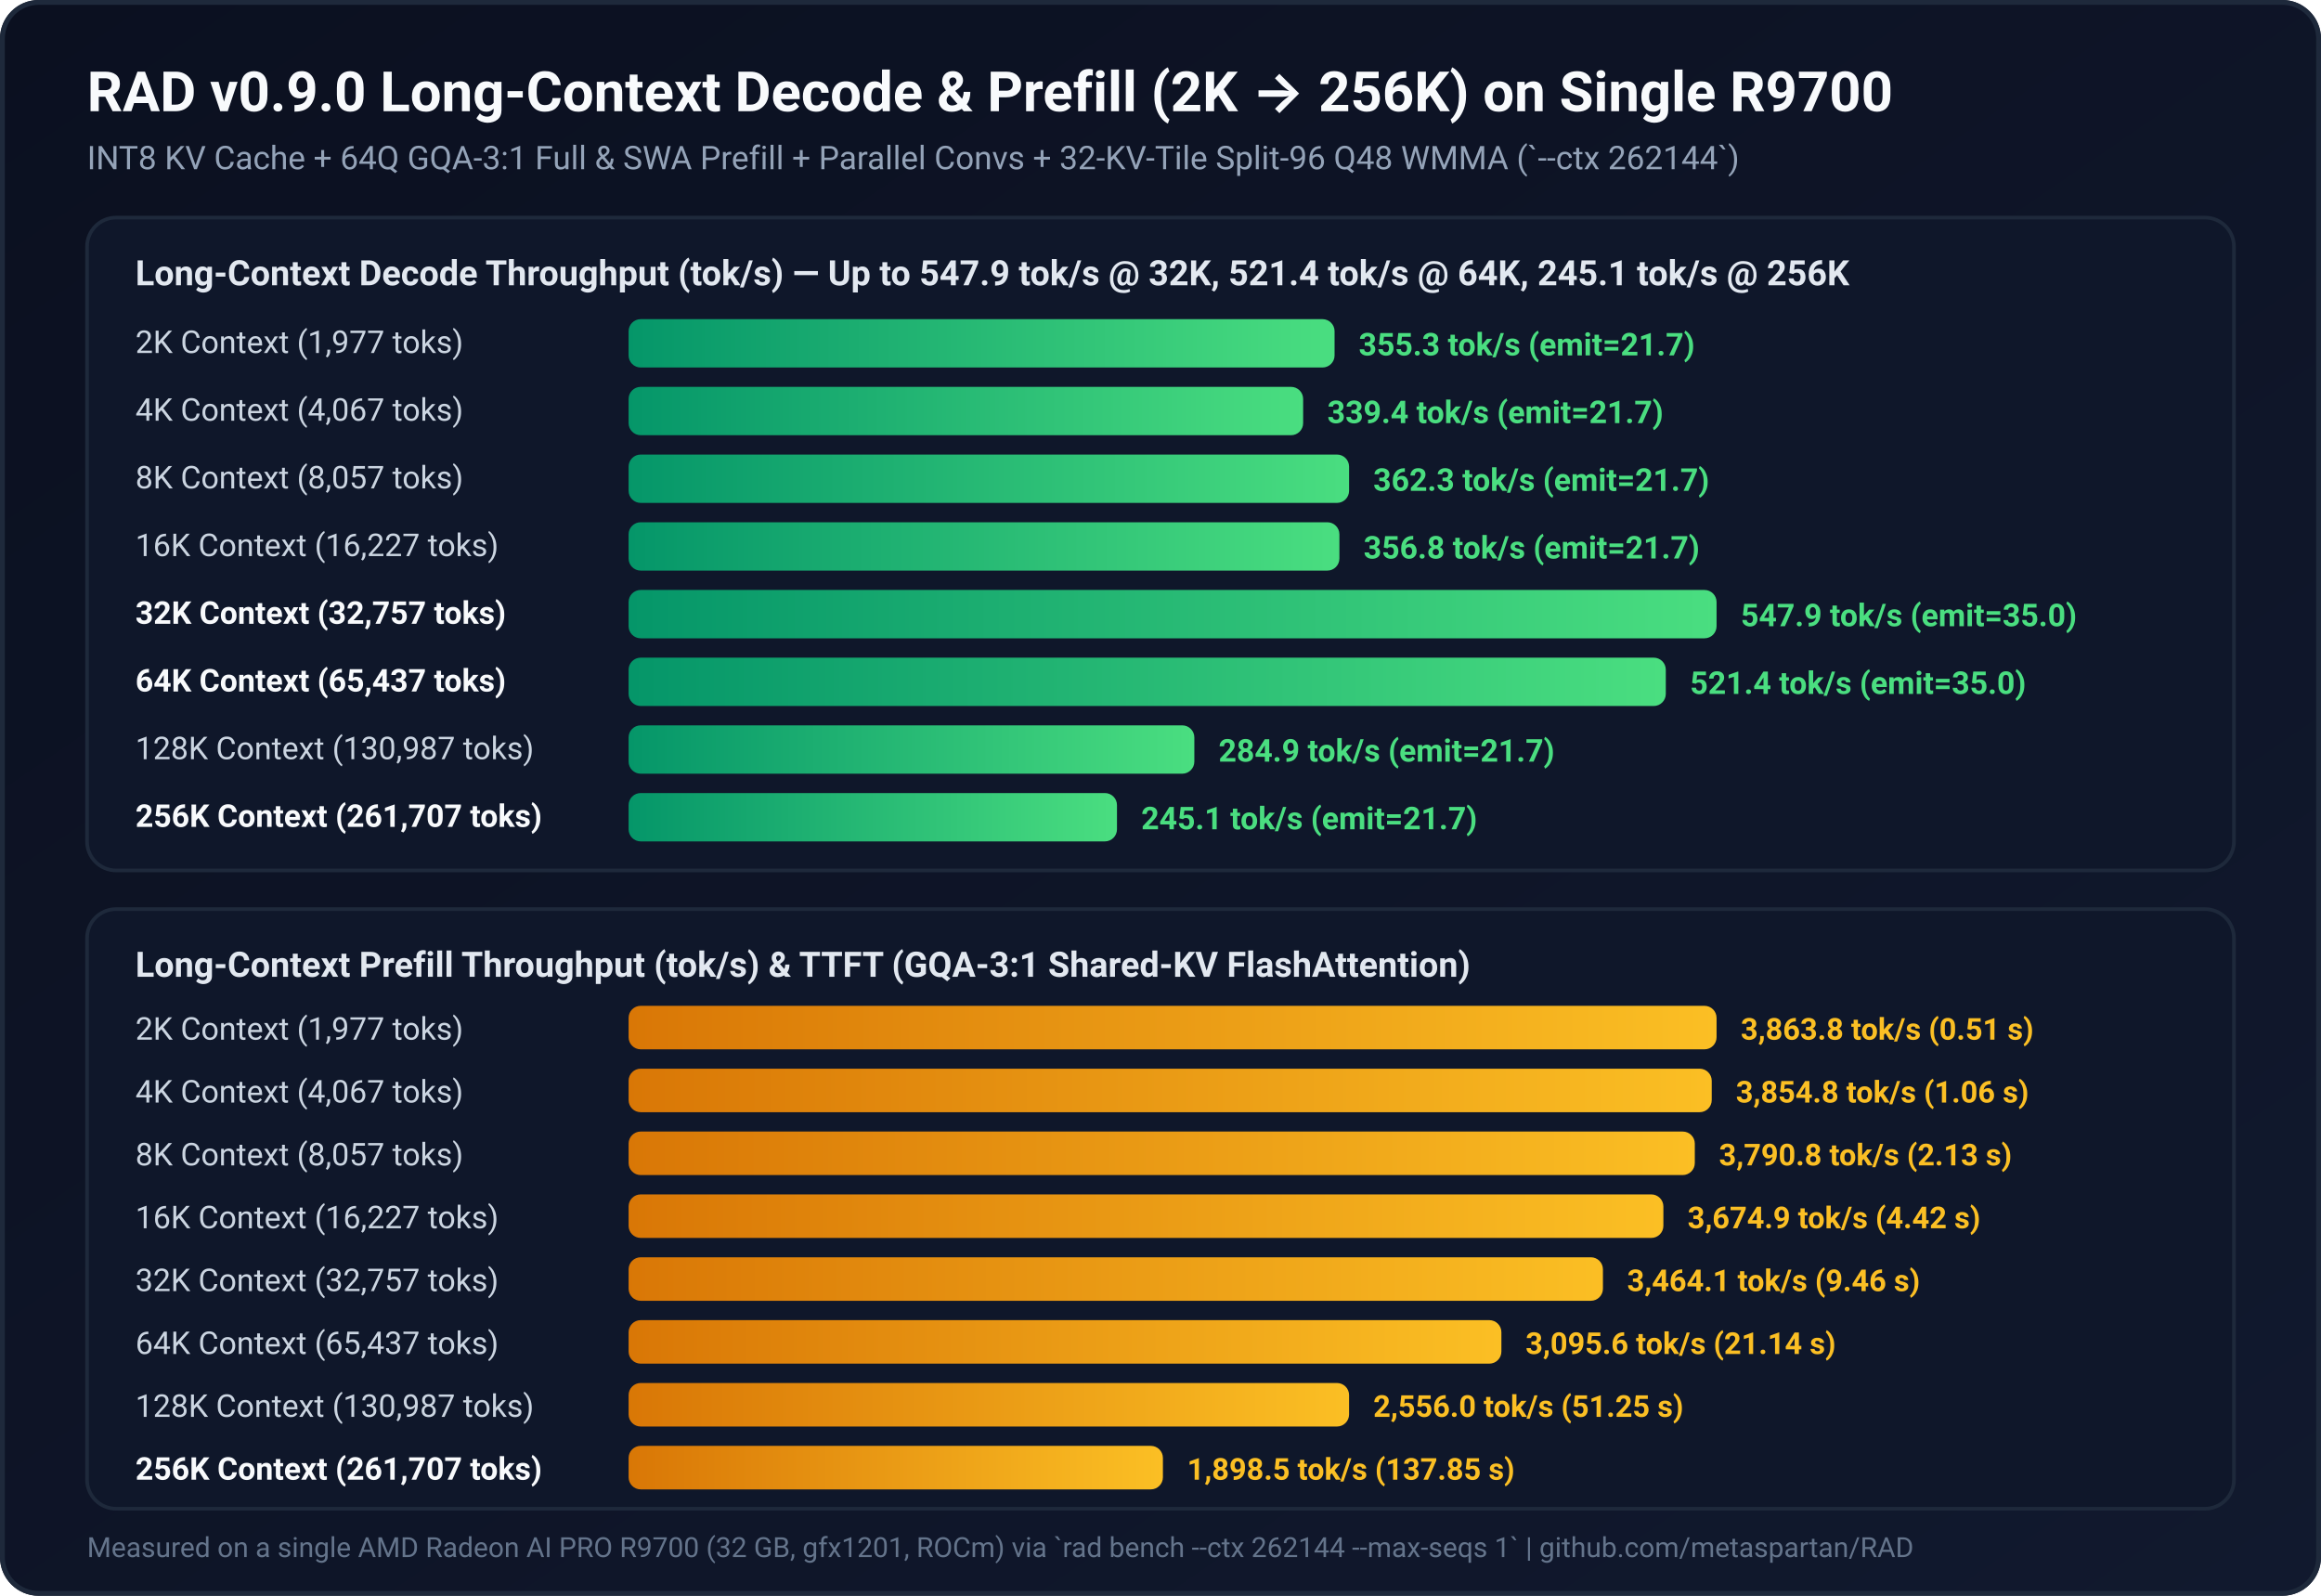
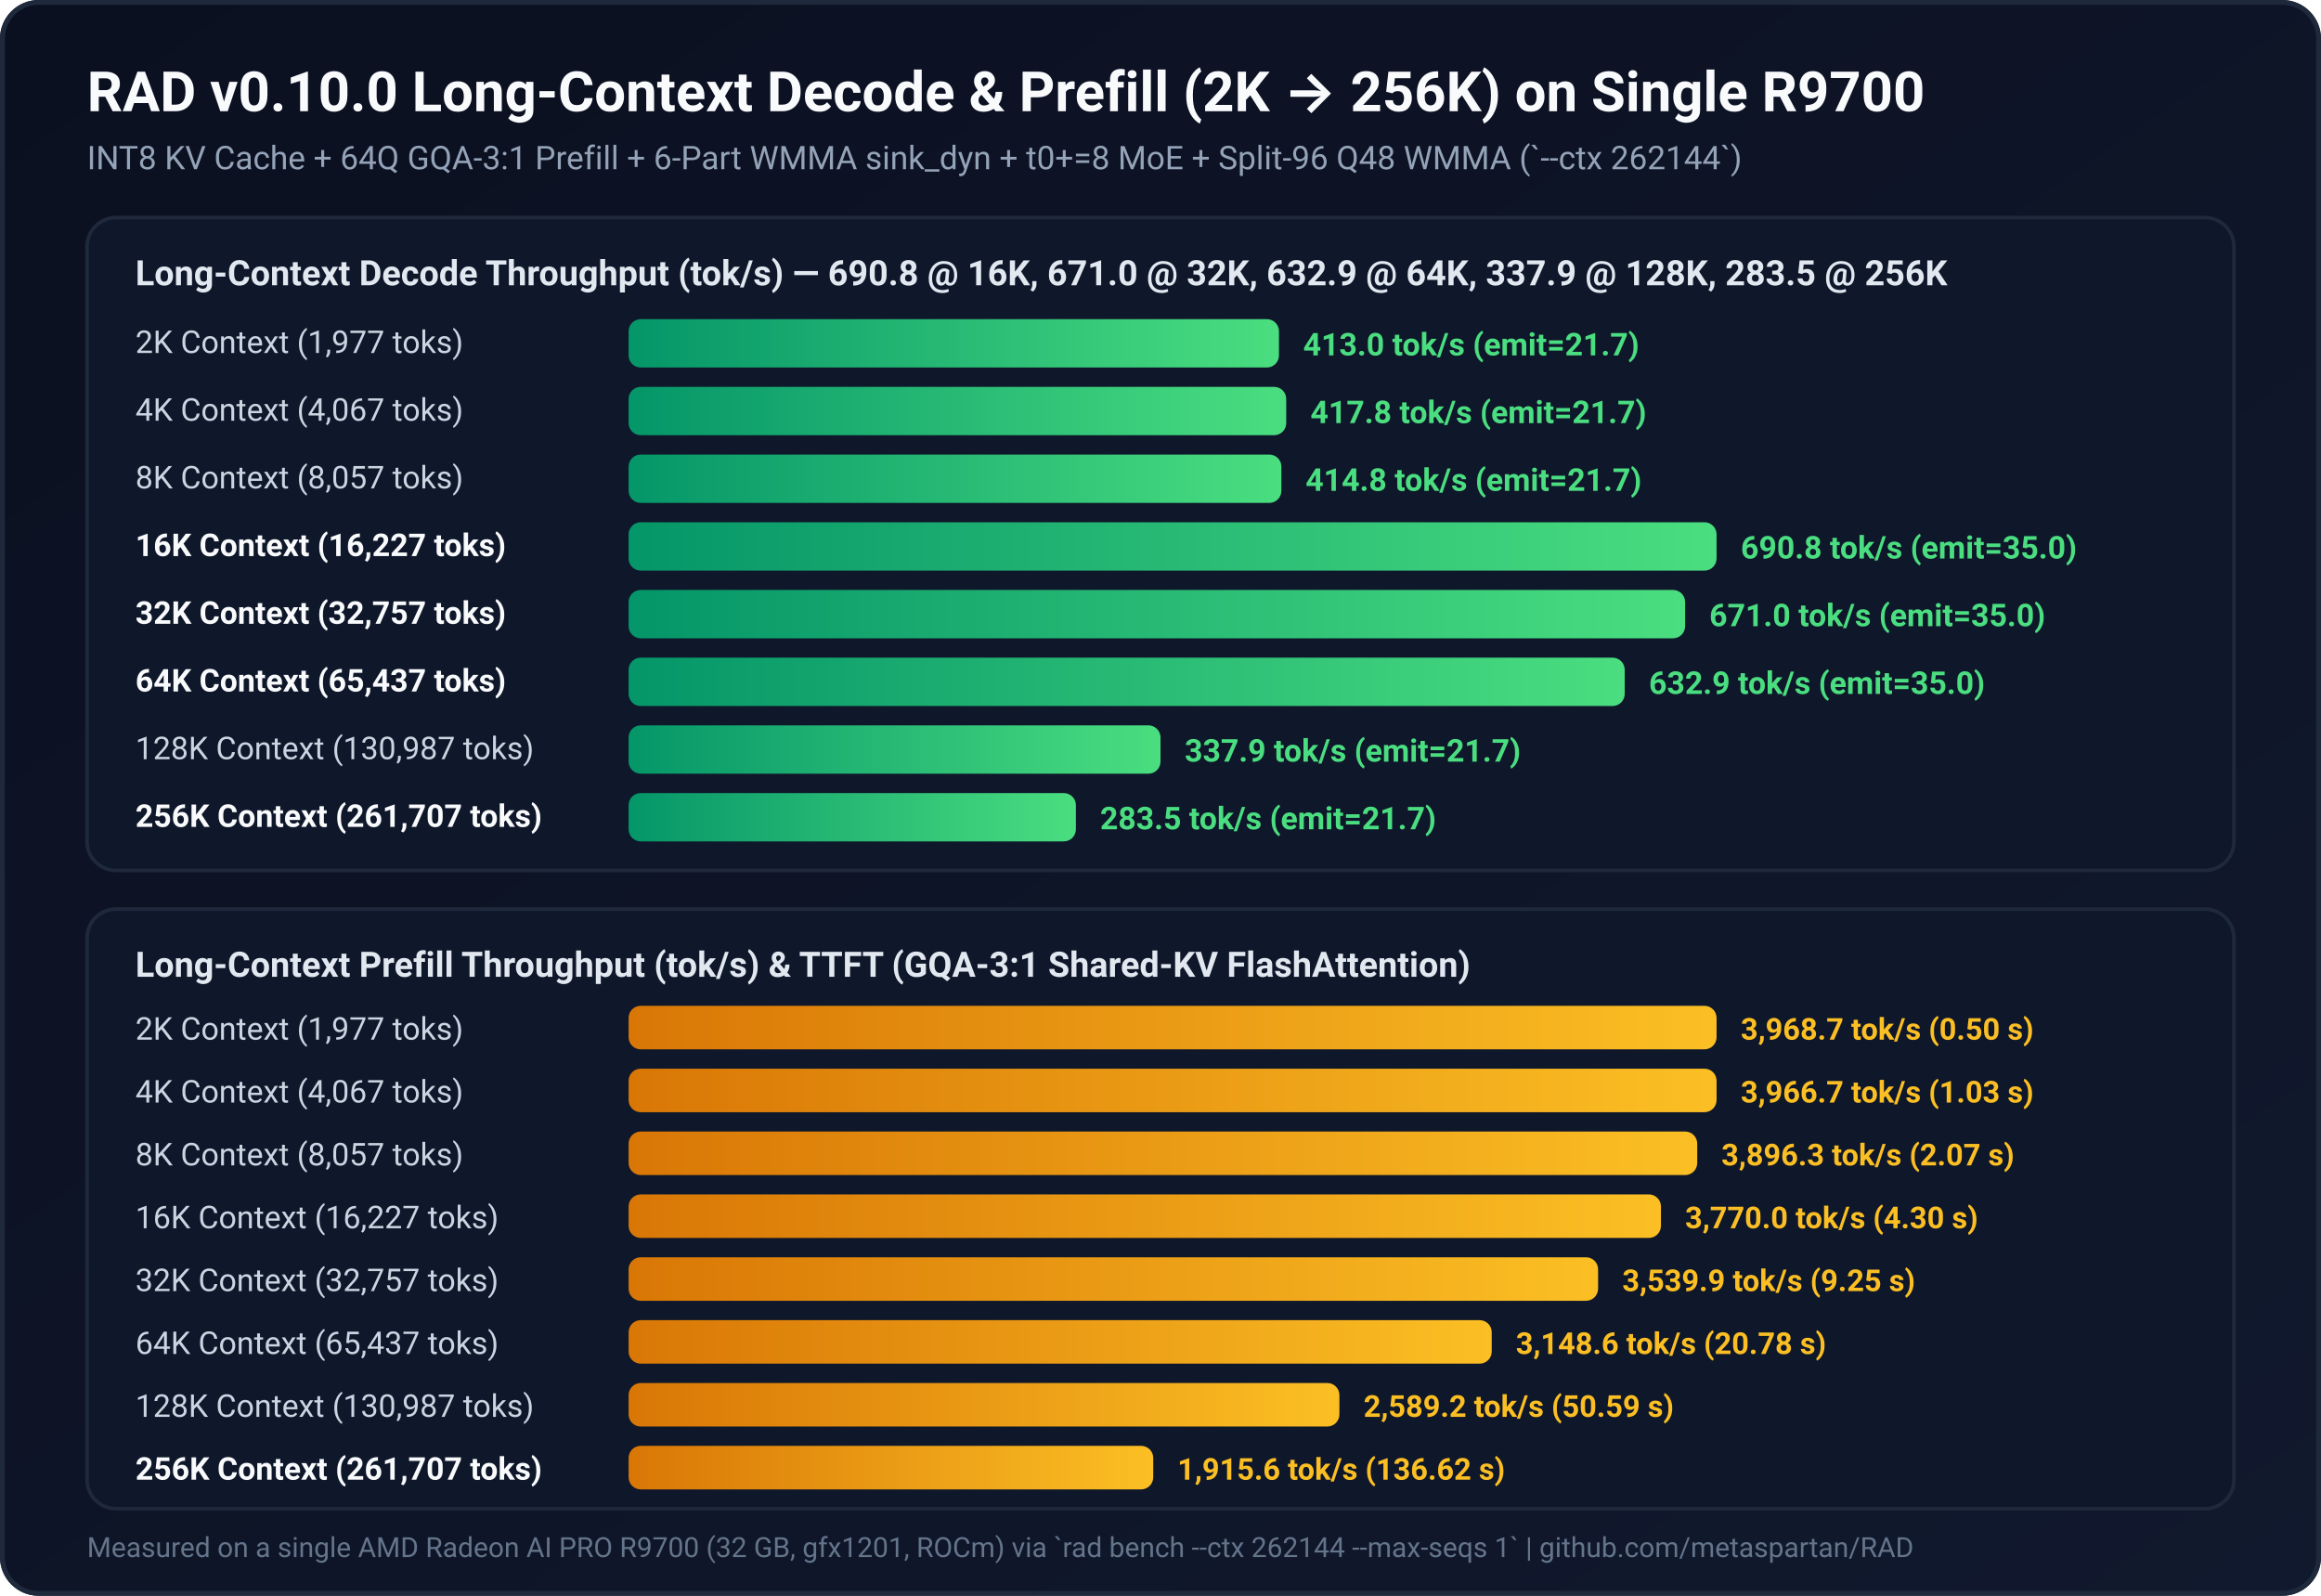
<svg xmlns="http://www.w3.org/2000/svg" viewBox="0 0 960 660" width="960" height="660">
  <defs>
    <linearGradient id="bg" x1="0" y1="0" x2="1" y2="1">
      <stop offset="0%" stop-color="#0b1020" />
      <stop offset="100%" stop-color="#11192e" />
    </linearGradient>
    <linearGradient id="decGrad" x1="0" y1="0" x2="1" y2="0">
      <stop offset="0%" stop-color="#059669" />
      <stop offset="100%" stop-color="#4ade80" />
    </linearGradient>
    <linearGradient id="ppGrad" x1="0" y1="0" x2="1" y2="0">
      <stop offset="0%" stop-color="#d97706" />
      <stop offset="100%" stop-color="#fbbf24" />
    </linearGradient>
  </defs>
  <rect width="960" height="660" rx="16" fill="url(#bg)" />
  <rect x="1" y="1" width="958" height="658" rx="15" fill="none" stroke="#1e293b" stroke-width="2" />
-   <text x="36" y="46" font-family="system-ui, -apple-system, Segoe UI, Roboto, sans-serif" font-size="23" font-weight="700" fill="#f8fafc">RAD v0.9.0 Long-Context Decode &amp; Prefill (2K → 256K) on Single R9700</text>
-   <text x="36" y="70" font-family="system-ui, -apple-system, Segoe UI, Roboto, sans-serif" font-size="13.5" fill="#94a3b8">INT8 KV Cache + 64Q GQA-3:1 Full &amp; SWA Prefill + Parallel Convs + 32-KV-Tile Split-96 Q48 WMMA (`--ctx 262144`)</text>
+   <text x="36" y="46" font-family="system-ui, -apple-system, Segoe UI, Roboto, sans-serif" font-size="23" font-weight="700" fill="#f8fafc">RAD v0.10.0 Long-Context Decode &amp; Prefill (2K → 256K) on Single R9700</text>
+   <text x="36" y="70" font-family="system-ui, -apple-system, Segoe UI, Roboto, sans-serif" font-size="13.5" fill="#94a3b8">INT8 KV Cache + 64Q GQA-3:1 Prefill + 6-Part WMMA sink_dyn + t0+=8 MoE + Split-96 Q48 WMMA (`--ctx 262144`)</text>
  <rect x="36" y="90" width="888" height="270" rx="12" fill="#0f172a" stroke="#1e293b" stroke-width="1.5" />
-   <text x="56" y="118" font-family="system-ui, -apple-system, Segoe UI, Roboto, sans-serif" font-size="14.5" font-weight="700" fill="#e2e8f0">Long-Context Decode Throughput (tok/s) — Up to 547.9 tok/s @ 32K, 521.4 tok/s @ 64K, 245.1 tok/s @ 256K</text>
+   <text x="56" y="118" font-family="system-ui, -apple-system, Segoe UI, Roboto, sans-serif" font-size="14.5" font-weight="700" fill="#e2e8f0">Long-Context Decode Throughput (tok/s) — 690.8 @ 16K, 671.0 @ 32K, 632.9 @ 64K, 337.9 @ 128K, 283.5 @ 256K</text>
  <text x="56" y="146" font-family="system-ui, -apple-system, Segoe UI, Roboto, sans-serif" font-size="13" fill="#cbd5e1">2K Context (1,977 toks)</text>
-   <rect x="260" y="132" width="292" height="20" rx="5" fill="url(#decGrad)" />
-   <text x="562" y="147" font-family="system-ui, -apple-system, Segoe UI, Roboto, sans-serif" font-size="13" font-weight="700" fill="#4ade80">355.3 tok/s (emit=21.7)</text>
+   <rect x="260" y="132" width="269" height="20" rx="5" fill="url(#decGrad)" />
+   <text x="539" y="147" font-family="system-ui, -apple-system, Segoe UI, Roboto, sans-serif" font-size="13" font-weight="700" fill="#4ade80">413.0 tok/s (emit=21.7)</text>
  <text x="56" y="174" font-family="system-ui, -apple-system, Segoe UI, Roboto, sans-serif" font-size="13" fill="#cbd5e1">4K Context (4,067 toks)</text>
-   <rect x="260" y="160" width="279" height="20" rx="5" fill="url(#decGrad)" />
-   <text x="549" y="175" font-family="system-ui, -apple-system, Segoe UI, Roboto, sans-serif" font-size="13" font-weight="700" fill="#4ade80">339.4 tok/s (emit=21.7)</text>
+   <rect x="260" y="160" width="272" height="20" rx="5" fill="url(#decGrad)" />
+   <text x="542" y="175" font-family="system-ui, -apple-system, Segoe UI, Roboto, sans-serif" font-size="13" font-weight="700" fill="#4ade80">417.8 tok/s (emit=21.7)</text>
  <text x="56" y="202" font-family="system-ui, -apple-system, Segoe UI, Roboto, sans-serif" font-size="13" fill="#cbd5e1">8K Context (8,057 toks)</text>
-   <rect x="260" y="188" width="298" height="20" rx="5" fill="url(#decGrad)" />
-   <text x="568" y="203" font-family="system-ui, -apple-system, Segoe UI, Roboto, sans-serif" font-size="13" font-weight="700" fill="#4ade80">362.3 tok/s (emit=21.7)</text>
-   <text x="56" y="230" font-family="system-ui, -apple-system, Segoe UI, Roboto, sans-serif" font-size="13" fill="#cbd5e1">16K Context (16,227 toks)</text>
-   <rect x="260" y="216" width="294" height="20" rx="5" fill="url(#decGrad)" />
-   <text x="564" y="231" font-family="system-ui, -apple-system, Segoe UI, Roboto, sans-serif" font-size="13" font-weight="700" fill="#4ade80">356.8 tok/s (emit=21.7)</text>
+   <rect x="260" y="188" width="270" height="20" rx="5" fill="url(#decGrad)" />
+   <text x="540" y="203" font-family="system-ui, -apple-system, Segoe UI, Roboto, sans-serif" font-size="13" font-weight="700" fill="#4ade80">414.8 tok/s (emit=21.7)</text>
+   <text x="56" y="230" font-family="system-ui, -apple-system, Segoe UI, Roboto, sans-serif" font-size="13" font-weight="700" fill="#f8fafc">16K Context (16,227 toks)</text>
+   <rect x="260" y="216" width="450" height="20" rx="5" fill="url(#decGrad)" />
+   <text x="720" y="231" font-family="system-ui, -apple-system, Segoe UI, Roboto, sans-serif" font-size="13" font-weight="700" fill="#4ade80">690.8 tok/s (emit=35.0)</text>
  <text x="56" y="258" font-family="system-ui, -apple-system, Segoe UI, Roboto, sans-serif" font-size="13" font-weight="700" fill="#f8fafc">32K Context (32,757 toks)</text>
-   <rect x="260" y="244" width="450" height="20" rx="5" fill="url(#decGrad)" />
-   <text x="720" y="259" font-family="system-ui, -apple-system, Segoe UI, Roboto, sans-serif" font-size="13" font-weight="700" fill="#4ade80">547.9 tok/s (emit=35.0)</text>
+   <rect x="260" y="244" width="437" height="20" rx="5" fill="url(#decGrad)" />
+   <text x="707" y="259" font-family="system-ui, -apple-system, Segoe UI, Roboto, sans-serif" font-size="13" font-weight="700" fill="#4ade80">671.0 tok/s (emit=35.0)</text>
  <text x="56" y="286" font-family="system-ui, -apple-system, Segoe UI, Roboto, sans-serif" font-size="13" font-weight="700" fill="#f8fafc">64K Context (65,437 toks)</text>
-   <rect x="260" y="272" width="429" height="20" rx="5" fill="url(#decGrad)" />
-   <text x="699" y="287" font-family="system-ui, -apple-system, Segoe UI, Roboto, sans-serif" font-size="13" font-weight="700" fill="#4ade80">521.4 tok/s (emit=35.0)</text>
+   <rect x="260" y="272" width="412" height="20" rx="5" fill="url(#decGrad)" />
+   <text x="682" y="287" font-family="system-ui, -apple-system, Segoe UI, Roboto, sans-serif" font-size="13" font-weight="700" fill="#4ade80">632.9 tok/s (emit=35.0)</text>
  <text x="56" y="314" font-family="system-ui, -apple-system, Segoe UI, Roboto, sans-serif" font-size="13" fill="#cbd5e1">128K Context (130,987 toks)</text>
-   <rect x="260" y="300" width="234" height="20" rx="5" fill="url(#decGrad)" />
-   <text x="504" y="315" font-family="system-ui, -apple-system, Segoe UI, Roboto, sans-serif" font-size="13" font-weight="700" fill="#4ade80">284.9 tok/s (emit=21.7)</text>
+   <rect x="260" y="300" width="220" height="20" rx="5" fill="url(#decGrad)" />
+   <text x="490" y="315" font-family="system-ui, -apple-system, Segoe UI, Roboto, sans-serif" font-size="13" font-weight="700" fill="#4ade80">337.9 tok/s (emit=21.7)</text>
  <text x="56" y="342" font-family="system-ui, -apple-system, Segoe UI, Roboto, sans-serif" font-size="13" font-weight="700" fill="#f8fafc">256K Context (261,707 toks)</text>
-   <rect x="260" y="328" width="202" height="20" rx="5" fill="url(#decGrad)" />
-   <text x="472" y="343" font-family="system-ui, -apple-system, Segoe UI, Roboto, sans-serif" font-size="13" font-weight="700" fill="#4ade80">245.1 tok/s (emit=21.7)</text>
+   <rect x="260" y="328" width="185" height="20" rx="5" fill="url(#decGrad)" />
+   <text x="455" y="343" font-family="system-ui, -apple-system, Segoe UI, Roboto, sans-serif" font-size="13" font-weight="700" fill="#4ade80">283.5 tok/s (emit=21.7)</text>
  <rect x="36" y="376" width="888" height="248" rx="12" fill="#0f172a" stroke="#1e293b" stroke-width="1.5" />
  <text x="56" y="404" font-family="system-ui, -apple-system, Segoe UI, Roboto, sans-serif" font-size="14.5" font-weight="700" fill="#e2e8f0">Long-Context Prefill Throughput (tok/s) &amp; TTFT (GQA-3:1 Shared-KV FlashAttention)</text>
  <text x="56" y="430" font-family="system-ui, -apple-system, Segoe UI, Roboto, sans-serif" font-size="13" fill="#cbd5e1">2K Context (1,977 toks)</text>
  <rect x="260" y="416" width="450" height="18" rx="5" fill="url(#ppGrad)" />
-   <text x="720" y="430" font-family="system-ui, -apple-system, Segoe UI, Roboto, sans-serif" font-size="12.5" font-weight="700" fill="#fbbf24">3,863.8 tok/s (0.51 s)</text>
+   <text x="720" y="430" font-family="system-ui, -apple-system, Segoe UI, Roboto, sans-serif" font-size="12.5" font-weight="700" fill="#fbbf24">3,968.7 tok/s (0.50 s)</text>
  <text x="56" y="456" font-family="system-ui, -apple-system, Segoe UI, Roboto, sans-serif" font-size="13" fill="#cbd5e1">4K Context (4,067 toks)</text>
-   <rect x="260" y="442" width="448" height="18" rx="5" fill="url(#ppGrad)" />
-   <text x="718" y="456" font-family="system-ui, -apple-system, Segoe UI, Roboto, sans-serif" font-size="12.5" font-weight="700" fill="#fbbf24">3,854.8 tok/s (1.06 s)</text>
+   <rect x="260" y="442" width="450" height="18" rx="5" fill="url(#ppGrad)" />
+   <text x="720" y="456" font-family="system-ui, -apple-system, Segoe UI, Roboto, sans-serif" font-size="12.5" font-weight="700" fill="#fbbf24">3,966.7 tok/s (1.03 s)</text>
  <text x="56" y="482" font-family="system-ui, -apple-system, Segoe UI, Roboto, sans-serif" font-size="13" fill="#cbd5e1">8K Context (8,057 toks)</text>
-   <rect x="260" y="468" width="441" height="18" rx="5" fill="url(#ppGrad)" />
-   <text x="711" y="482" font-family="system-ui, -apple-system, Segoe UI, Roboto, sans-serif" font-size="12.5" font-weight="700" fill="#fbbf24">3,790.8 tok/s (2.13 s)</text>
+   <rect x="260" y="468" width="442" height="18" rx="5" fill="url(#ppGrad)" />
+   <text x="712" y="482" font-family="system-ui, -apple-system, Segoe UI, Roboto, sans-serif" font-size="12.5" font-weight="700" fill="#fbbf24">3,896.3 tok/s (2.07 s)</text>
  <text x="56" y="508" font-family="system-ui, -apple-system, Segoe UI, Roboto, sans-serif" font-size="13" fill="#cbd5e1">16K Context (16,227 toks)</text>
-   <rect x="260" y="494" width="428" height="18" rx="5" fill="url(#ppGrad)" />
-   <text x="698" y="508" font-family="system-ui, -apple-system, Segoe UI, Roboto, sans-serif" font-size="12.5" font-weight="700" fill="#fbbf24">3,674.9 tok/s (4.42 s)</text>
+   <rect x="260" y="494" width="427" height="18" rx="5" fill="url(#ppGrad)" />
+   <text x="697" y="508" font-family="system-ui, -apple-system, Segoe UI, Roboto, sans-serif" font-size="12.5" font-weight="700" fill="#fbbf24">3,770.0 tok/s (4.30 s)</text>
  <text x="56" y="534" font-family="system-ui, -apple-system, Segoe UI, Roboto, sans-serif" font-size="13" fill="#cbd5e1">32K Context (32,757 toks)</text>
-   <rect x="260" y="520" width="403" height="18" rx="5" fill="url(#ppGrad)" />
-   <text x="673" y="534" font-family="system-ui, -apple-system, Segoe UI, Roboto, sans-serif" font-size="12.5" font-weight="700" fill="#fbbf24">3,464.1 tok/s (9.46 s)</text>
+   <rect x="260" y="520" width="401" height="18" rx="5" fill="url(#ppGrad)" />
+   <text x="671" y="534" font-family="system-ui, -apple-system, Segoe UI, Roboto, sans-serif" font-size="12.5" font-weight="700" fill="#fbbf24">3,539.9 tok/s (9.25 s)</text>
  <text x="56" y="560" font-family="system-ui, -apple-system, Segoe UI, Roboto, sans-serif" font-size="13" fill="#cbd5e1">64K Context (65,437 toks)</text>
-   <rect x="260" y="546" width="361" height="18" rx="5" fill="url(#ppGrad)" />
-   <text x="631" y="560" font-family="system-ui, -apple-system, Segoe UI, Roboto, sans-serif" font-size="12.5" font-weight="700" fill="#fbbf24">3,095.6 tok/s (21.14 s)</text>
+   <rect x="260" y="546" width="357" height="18" rx="5" fill="url(#ppGrad)" />
+   <text x="627" y="560" font-family="system-ui, -apple-system, Segoe UI, Roboto, sans-serif" font-size="12.5" font-weight="700" fill="#fbbf24">3,148.6 tok/s (20.78 s)</text>
  <text x="56" y="586" font-family="system-ui, -apple-system, Segoe UI, Roboto, sans-serif" font-size="13" fill="#cbd5e1">128K Context (130,987 toks)</text>
-   <rect x="260" y="572" width="298" height="18" rx="5" fill="url(#ppGrad)" />
-   <text x="568" y="586" font-family="system-ui, -apple-system, Segoe UI, Roboto, sans-serif" font-size="12.5" font-weight="700" fill="#fbbf24">2,556.0 tok/s (51.25 s)</text>
+   <rect x="260" y="572" width="294" height="18" rx="5" fill="url(#ppGrad)" />
+   <text x="564" y="586" font-family="system-ui, -apple-system, Segoe UI, Roboto, sans-serif" font-size="12.5" font-weight="700" fill="#fbbf24">2,589.2 tok/s (50.59 s)</text>
  <text x="56" y="612" font-family="system-ui, -apple-system, Segoe UI, Roboto, sans-serif" font-size="13" font-weight="700" fill="#f8fafc">256K Context (261,707 toks)</text>
-   <rect x="260" y="598" width="221" height="18" rx="5" fill="url(#ppGrad)" />
-   <text x="491" y="612" font-family="system-ui, -apple-system, Segoe UI, Roboto, sans-serif" font-size="12.5" font-weight="700" fill="#fbbf24">1,898.5 tok/s (137.85 s)</text>
+   <rect x="260" y="598" width="217" height="18" rx="5" fill="url(#ppGrad)" />
+   <text x="487" y="612" font-family="system-ui, -apple-system, Segoe UI, Roboto, sans-serif" font-size="12.5" font-weight="700" fill="#fbbf24">1,915.6 tok/s (136.62 s)</text>
  <text x="36" y="644" font-family="system-ui, -apple-system, Segoe UI, Roboto, sans-serif" font-size="11.5" fill="#64748b">Measured on a single AMD Radeon AI PRO R9700 (32 GB, gfx1201, ROCm) via `rad bench --ctx 262144 --max-seqs 1` | github.com/metaspartan/RAD</text>
</svg>
